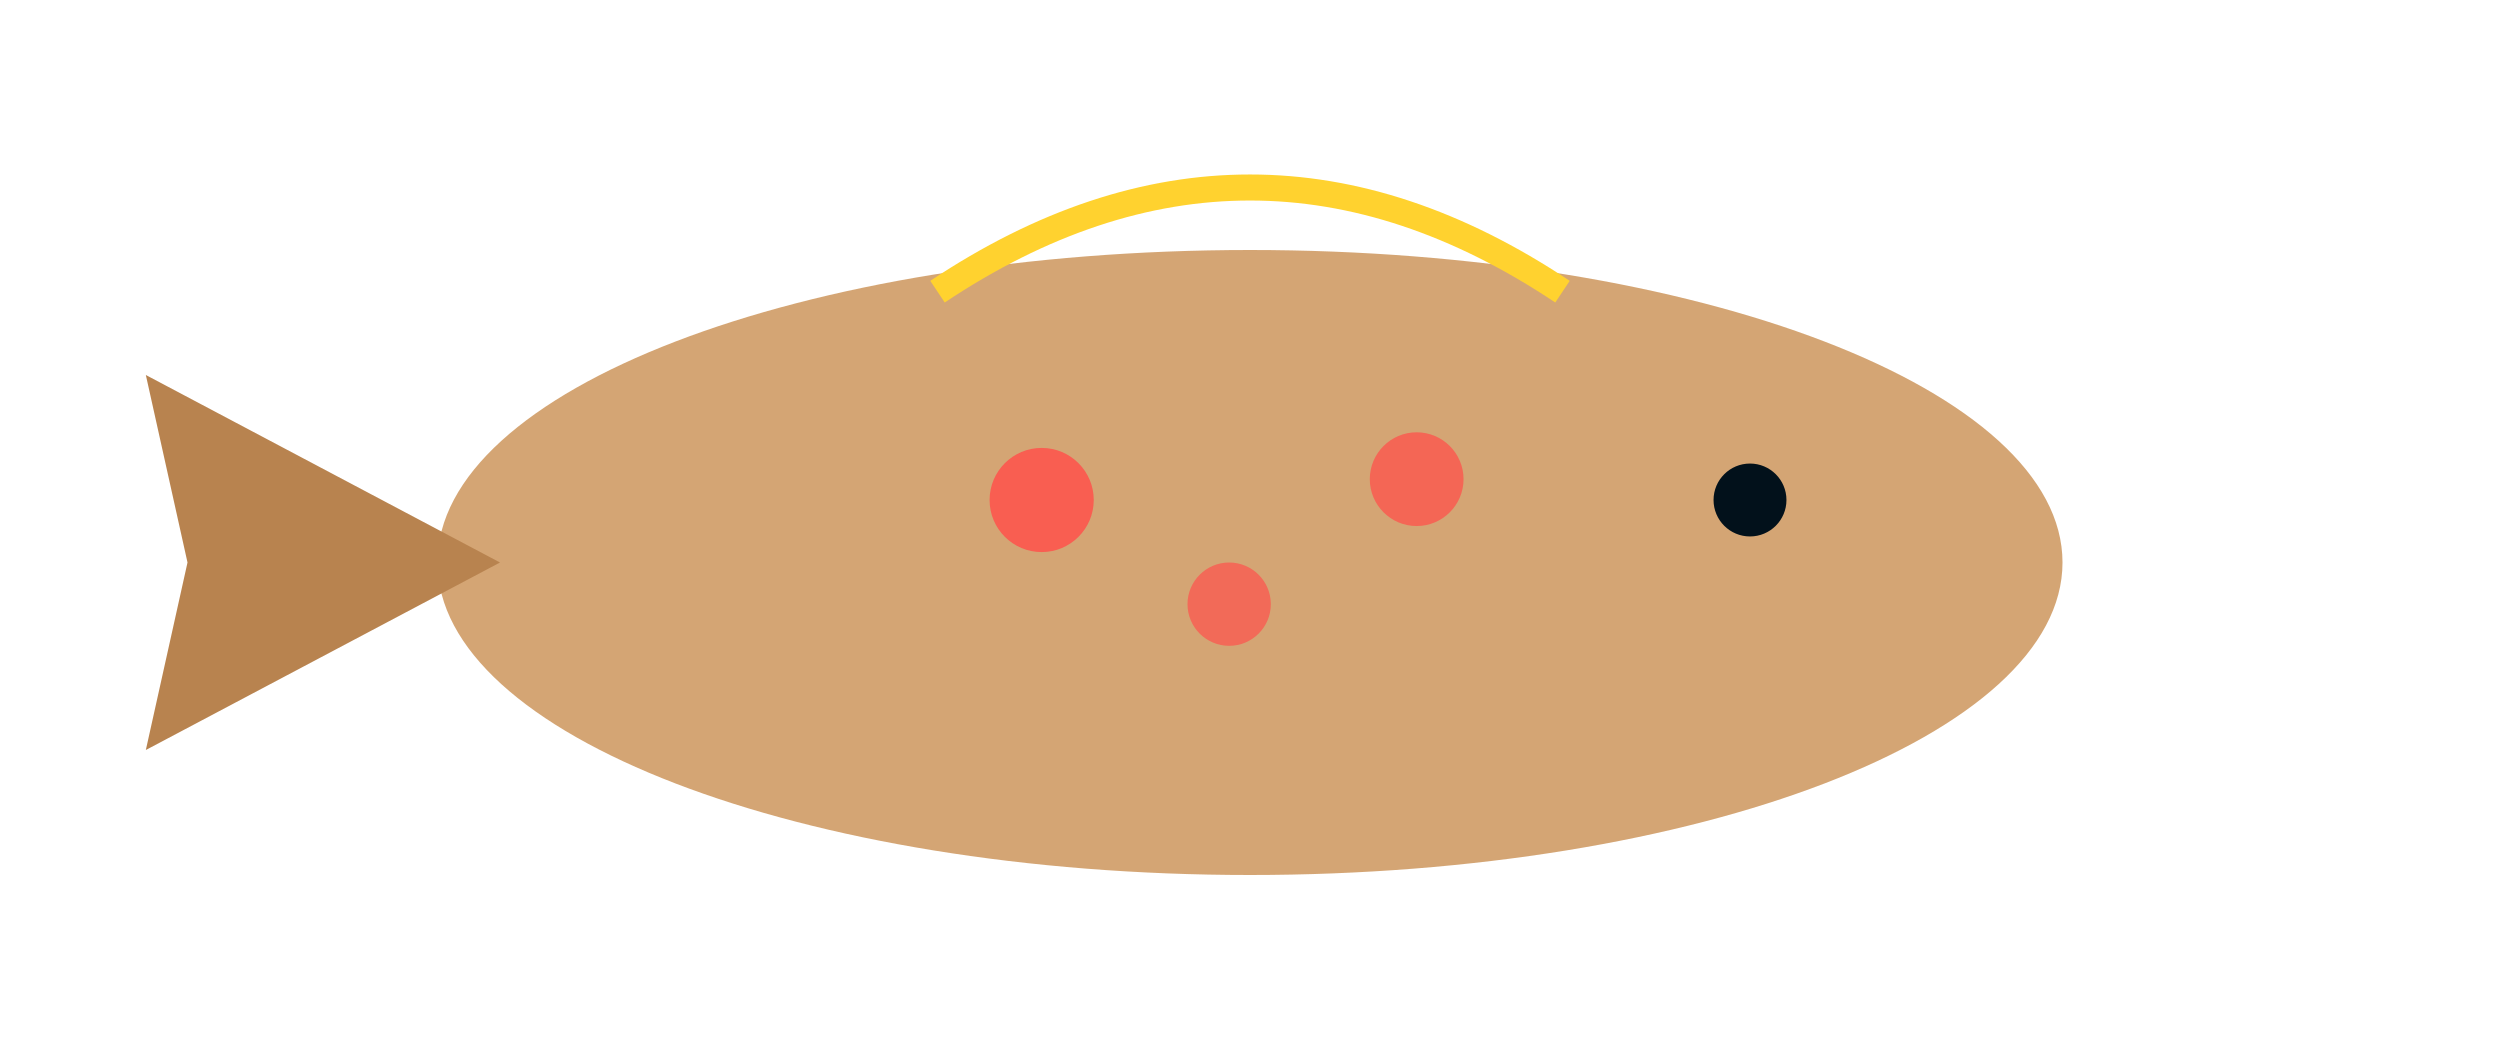
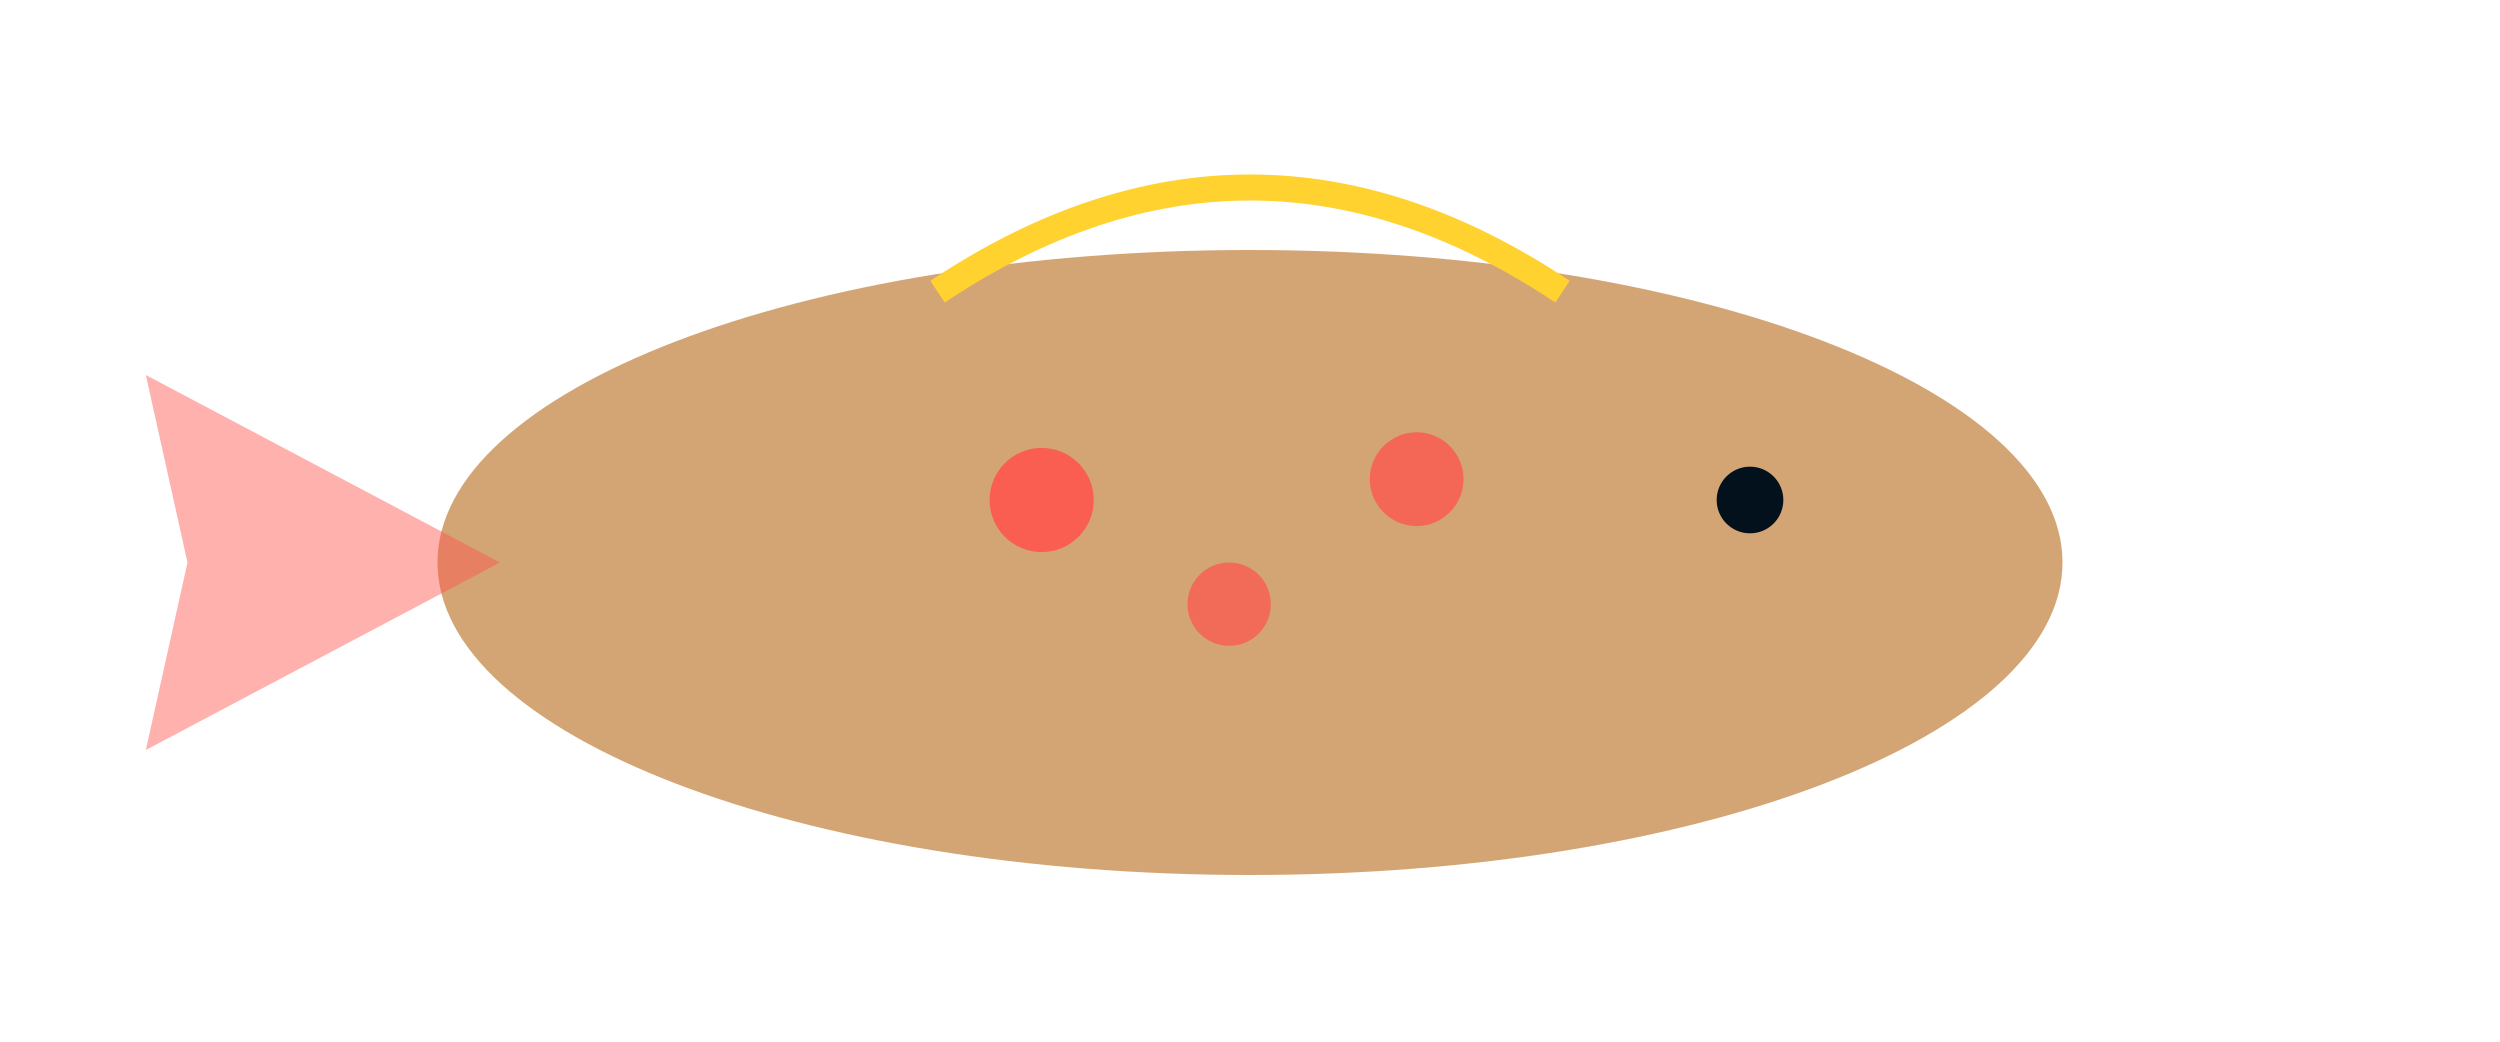
<svg xmlns="http://www.w3.org/2000/svg" viewBox="0 0 240 100" fill="none">
  <ellipse cx="120" cy="54" rx="78" ry="30" fill="#D4A574" />
-   <path d="M48 54 L14 36 L18 54 L14 72 Z" fill="#B8834F" />
-   <circle cx="168" cy="48" r="3.5" fill="#02111B" />
+   <path d="M48 54 L14 36 L18 54 L14 72 Z" fill="#FF514B" opacity=".45" />
  <circle cx="100" cy="48" r="5" fill="#FF514B" opacity=".85" />
  <circle cx="118" cy="58" r="4" fill="#FF514B" opacity=".7" />
  <circle cx="136" cy="46" r="4.5" fill="#FF514B" opacity=".75" />
  <path d="M90 28 Q120 8 150 28" stroke="#FFD22F" stroke-width="2.5" fill="none" />
+   <circle cx="168" cy="48" r="3.2" fill="#02111B" />
</svg>
